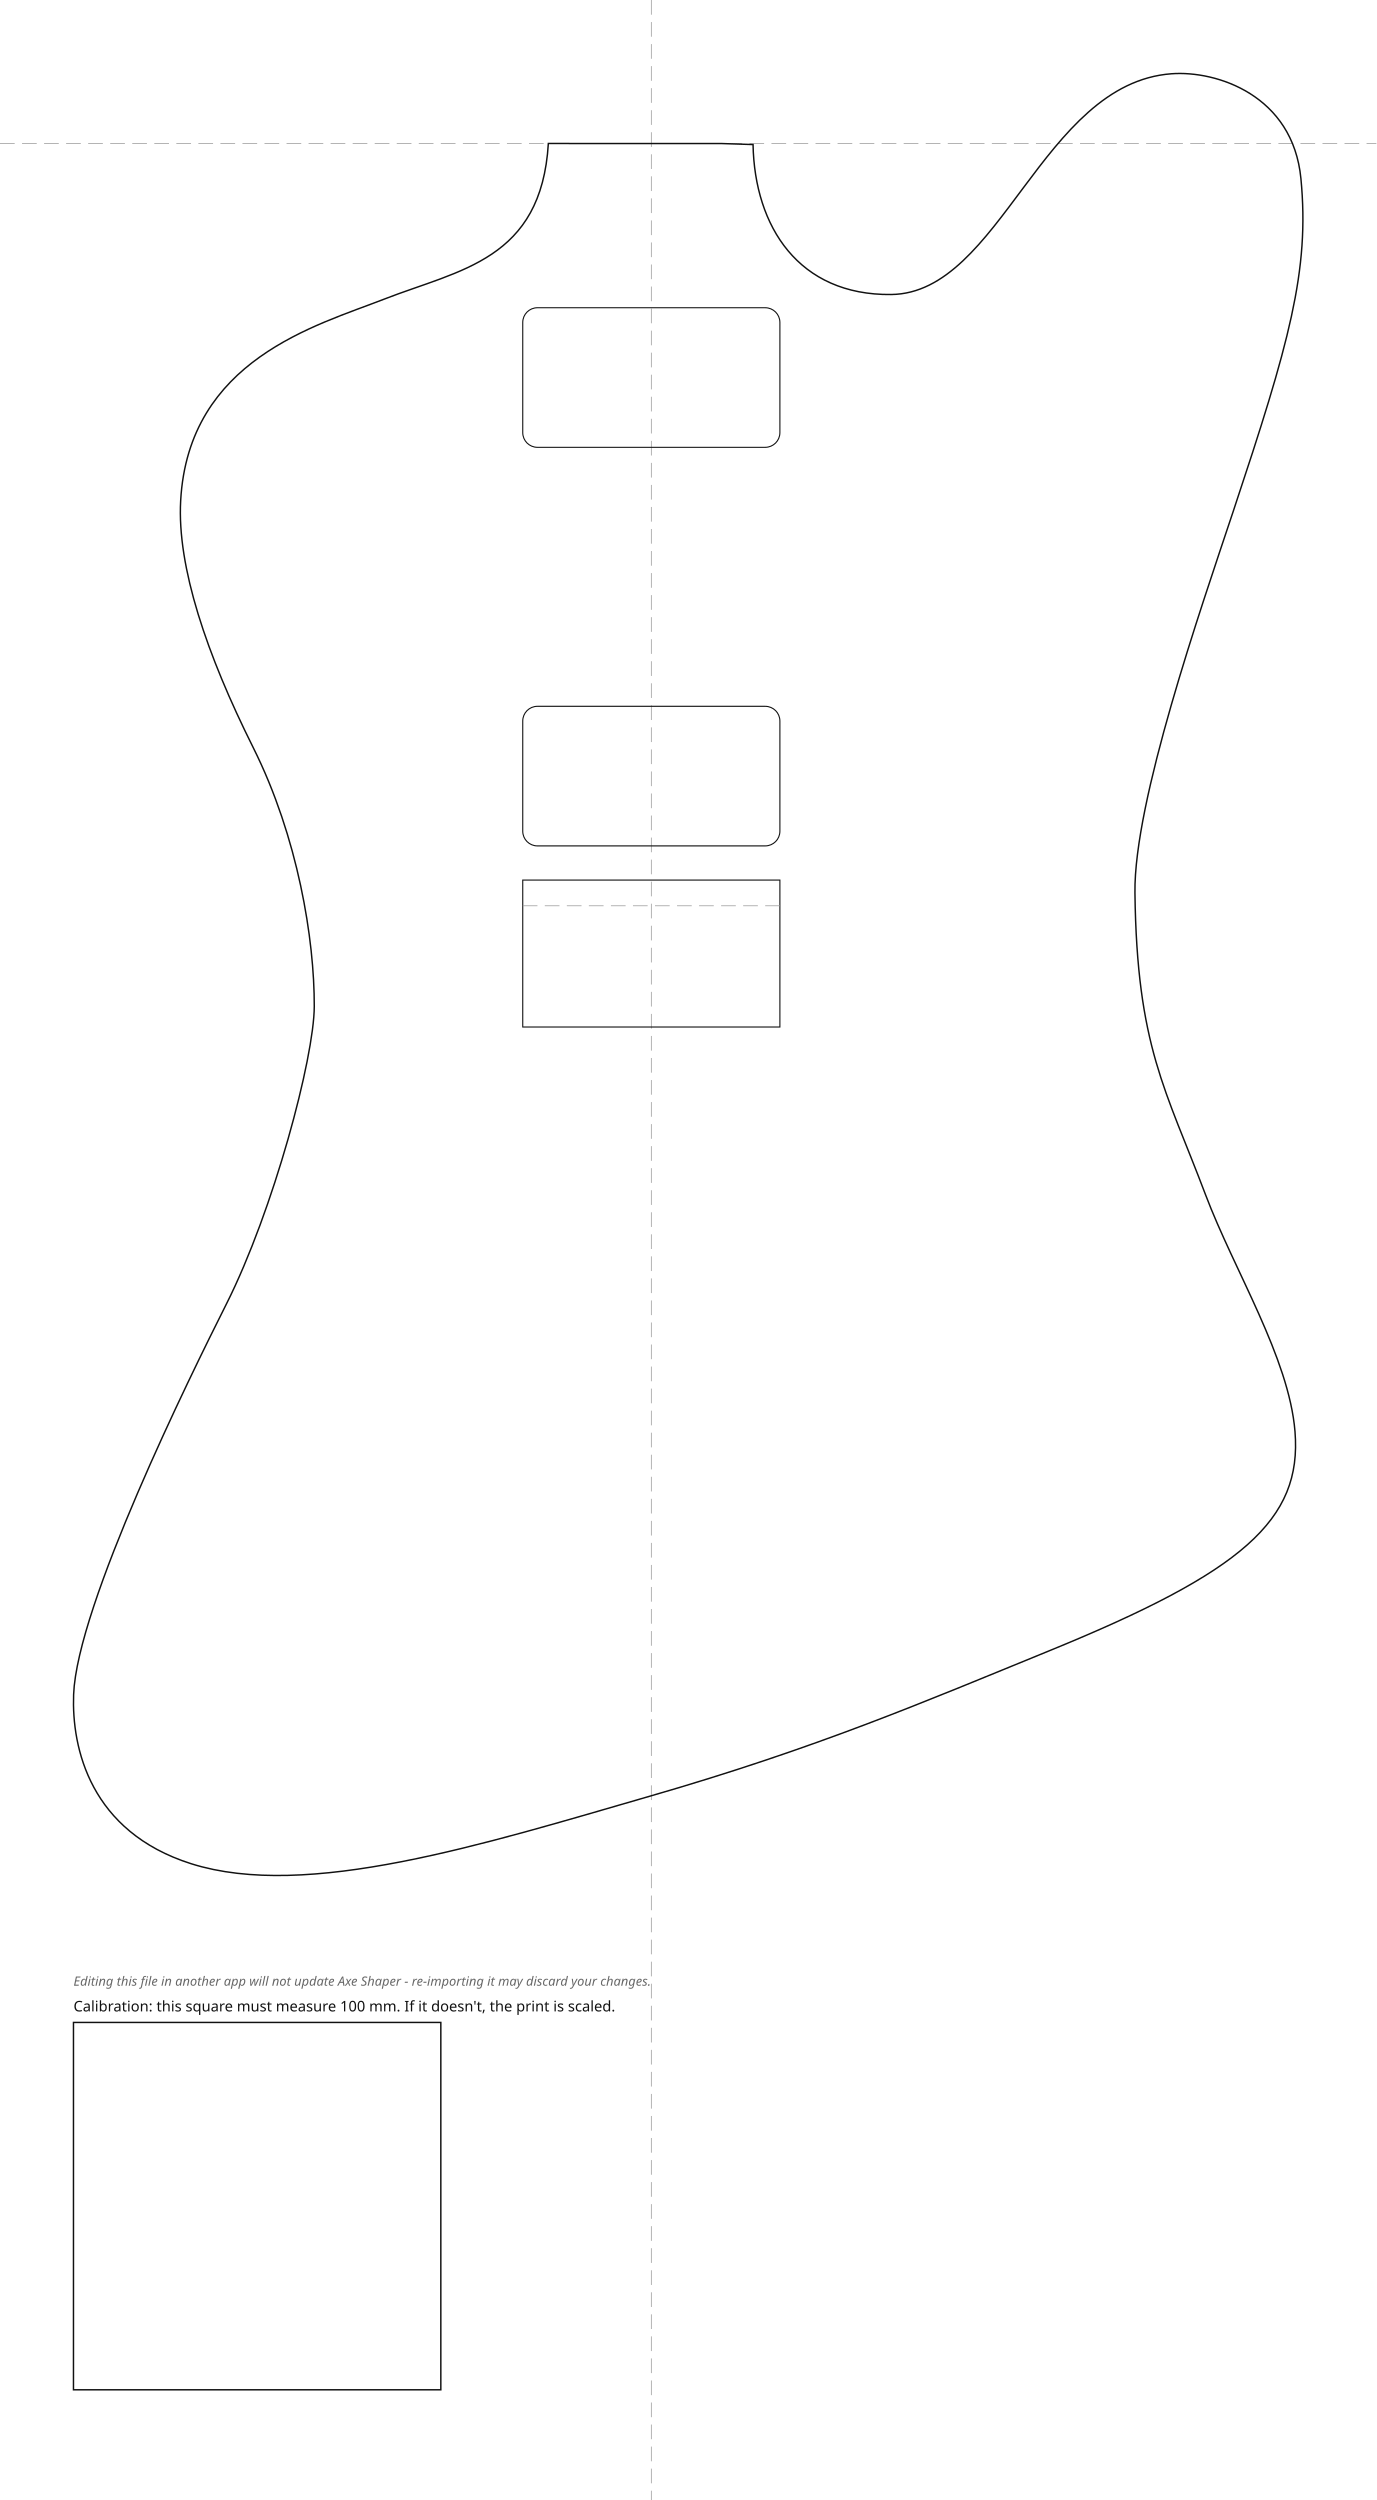
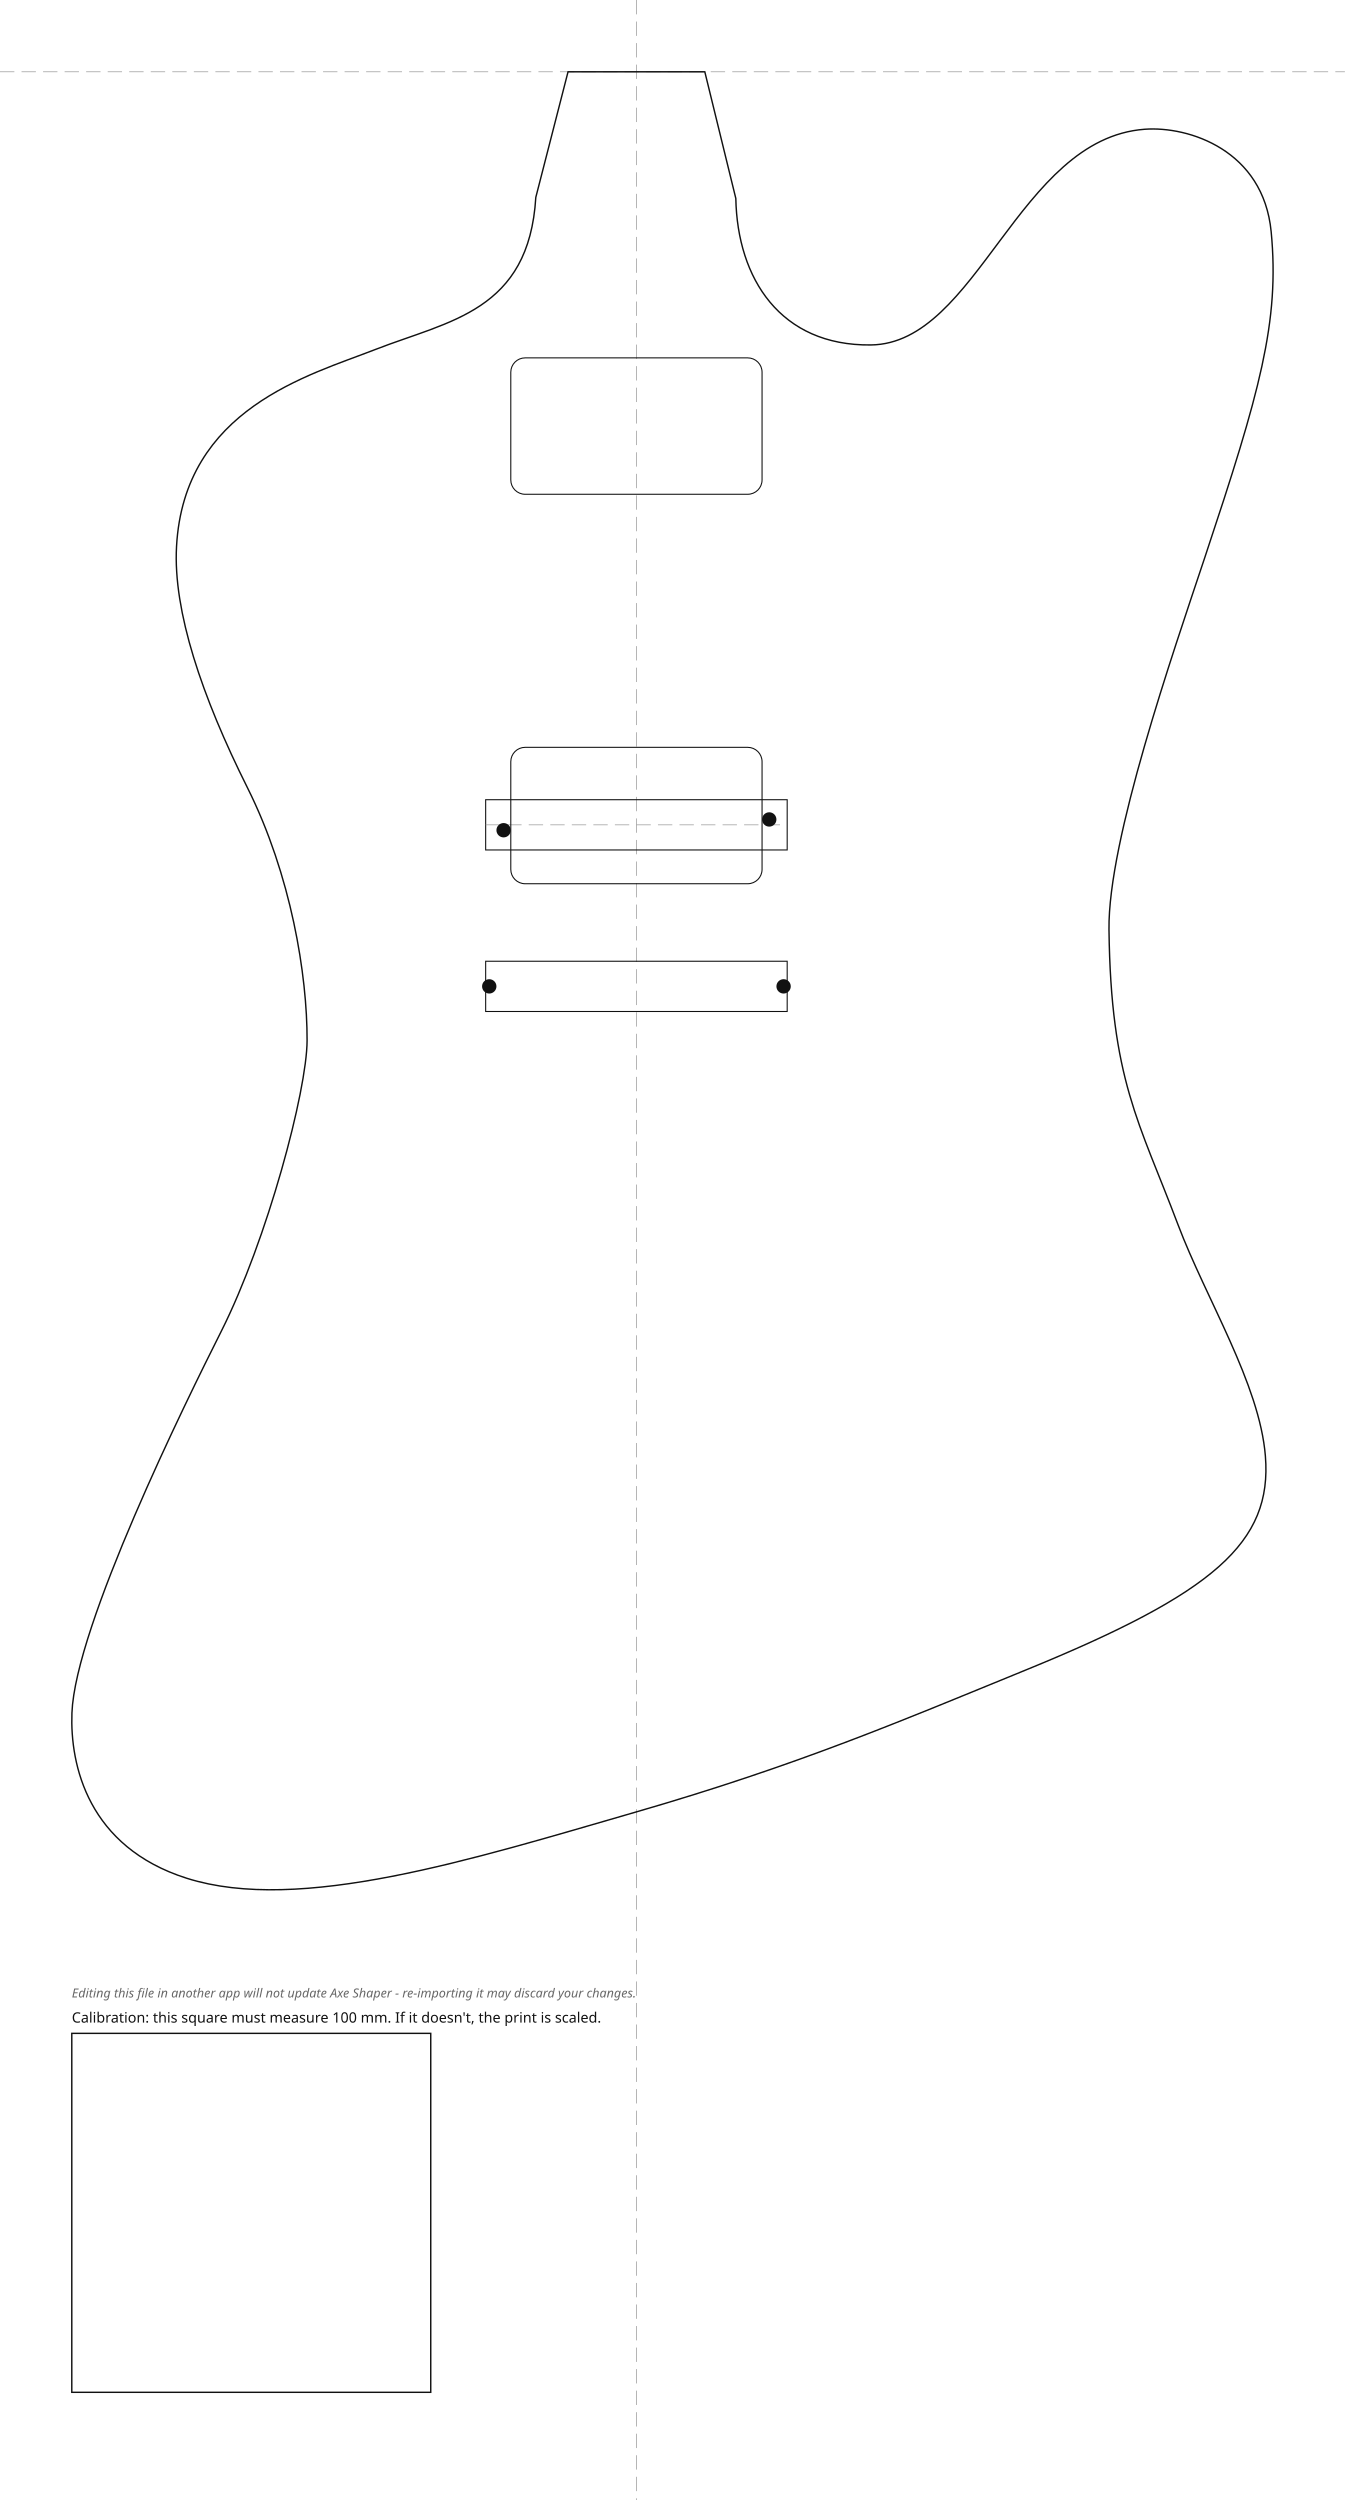
- <svg xmlns="http://www.w3.org/2000/svg" width="374.67mm" height="680.54mm" viewBox="-177.30 -39.07 374.67 680.54">
+ <svg xmlns="http://www.w3.org/2000/svg" width="374.67mm" height="696.47mm" viewBox="-177.30 -20.00 374.67 696.47">
  <style>
.outline{fill:none;stroke:#111;stroke-width:0.4}
.rout{fill:none;stroke:#111;stroke-width:0.3}
.guide{fill:none;stroke:#999;stroke-width:0.2;stroke-dasharray:4 2}
+ .mounting-hole{fill:#111;stroke:none}
.cal{fill:none;stroke:#111;stroke-width:0.4}
.label{font-family:sans-serif;font-size:4px;fill:#111}
.disclaimer{font-family:sans-serif;font-size:3.5px;font-style:italic;fill:#666}
</style>
  <g id="guides">
-     <line class="guide" x1="0" y1="-39.07" x2="0" y2="641.47" />
+     <line class="guide" x1="0" y1="-20.00" x2="0" y2="676.47" />
    <line class="guide" x1="-177.30" y1="0" x2="197.37" y2="0" />
  </g>
  <g id="body">
-     <path class="outline" d="M -19.05 0.00 C -19.05 0.00, -28.03 -0.02, -28.03 -0.02 C -29.94 31.75, -52.23 34.37, -72.70 42.35 C -91.16 49.55, -126.00 58.79, -128.12 97.24 C -129.12 115.25, -121.03 139.10, -108.38 164.42 C -96.17 188.85, -91.70 216.68, -91.75 234.88 C -91.79 248.90, -102.83 290.37, -115.68 315.92 C -125.59 335.63, -156.35 397.99, -157.26 422.22 C -157.81 436.82, -152.70 459.56, -125.28 468.26 C -93.84 478.23, -45.76 462.99, -0.32 449.86 C 45.11 436.73, 73.76 424.42, 108.50 410.23 C 160.85 388.84, 177.18 374.78, 175.22 350.63 C 173.59 330.49, 158.70 306.89, 150.85 286.11 C 140.05 257.50, 132.17 245.85, 131.65 203.97 C 131.34 179.09, 149.42 127.12, 158.43 100.05 C 173.63 54.36, 179.25 34.64, 176.83 9.54 C 174.64 -13.13, 153.93 -19.90, 141.60 -18.99 C 106.30 -16.36, 95.07 40.76, 65.30 41.10 C 40.13 41.39, 28.12 22.65, 27.69 0.28 C 27.69 0.28, 19.05 0.00, 19.05 0.00 C 19.05 0.00, -19.05 0.00, -19.05 0.00 Z" />
+     <path class="outline" d="M -19.05 0.00 C -19.05 0.00, -28.03 34.98, -28.03 34.98 C -29.94 66.75, -52.23 69.37, -72.70 77.35 C -91.16 84.55, -126.00 93.79, -128.12 132.24 C -129.12 150.25, -121.03 174.10, -108.38 199.42 C -96.17 223.85, -91.70 251.68, -91.75 269.88 C -91.79 283.90, -102.83 325.37, -115.68 350.92 C -125.59 370.63, -156.35 432.99, -157.26 457.22 C -157.81 471.82, -152.70 494.56, -125.28 503.26 C -93.84 513.23, -45.76 497.99, -0.32 484.86 C 45.11 471.73, 73.76 459.42, 108.50 445.23 C 160.85 423.84, 177.18 409.78, 175.22 385.63 C 173.59 365.49, 158.70 341.89, 150.85 321.11 C 140.05 292.50, 132.17 280.85, 131.65 238.97 C 131.34 214.09, 149.42 162.12, 158.43 135.05 C 173.63 89.36, 179.25 69.64, 176.83 44.54 C 174.64 21.87, 153.93 15.10, 141.60 16.01 C 106.30 18.64, 95.07 75.76, 65.30 76.10 C 40.13 76.39, 28.12 57.65, 27.69 35.28 C 27.69 35.28, 19.05 0.00, 19.05 0.00 C 19.05 0.00, -19.05 0.00, -19.05 0.00 Z" />
  </g>
  <g id="bridge">
-     <rect class="rout" x="-35.00" y="200.50" width="70.00" height="40.00" />
-     <line class="guide" x1="-35.00" y1="207.50" x2="35.00" y2="207.50" />
+     <rect class="rout" x="-42.00" y="202.79" width="84.00" height="14.00" />
+     <rect class="rout" x="-42.00" y="247.79" width="84.00" height="14.00" />
+     <line class="guide" x1="-42.00" y1="209.79" x2="42.00" y2="209.79" />
+     <circle class="mounting-hole" cx="-37.00" cy="211.29" r="2" />
+     <circle class="mounting-hole" cx="37.00" cy="208.29" r="2" />
+     <circle class="mounting-hole" cx="-41.00" cy="254.79" r="2" />
+     <circle class="mounting-hole" cx="41.00" cy="254.79" r="2" />
  </g>
  <g id="pickups">
-     <rect class="rout" x="-35.00" y="44.70" width="70.00" height="38.00" rx="4.00" transform="rotate(0.00 0.00 63.70)" />
-     <rect class="rout" x="-35.00" y="153.20" width="70.00" height="38.00" rx="4.00" transform="rotate(0.00 0.00 172.20)" />
+     <rect class="rout" x="-35.00" y="79.70" width="70.00" height="38.00" rx="4.00" transform="rotate(0.00 0.00 98.70)" />
+     <rect class="rout" x="-35.00" y="188.20" width="70.00" height="38.00" rx="4.00" transform="rotate(0.00 0.00 207.20)" />
  </g>
  <g id="calibration">
-     <rect class="cal" x="-157.30" y="511.47" width="100.00" height="100.00" />
-     <text class="label" x="-157.30" y="508.47">Calibration: this square must measure 100 mm. If it doesn't, the print is scaled.</text>
-     <text class="disclaimer" x="-157.30" y="501.47">Editing this file in another app will not update Axe Shaper - re-importing it may discard your changes.</text>
+     <rect class="cal" x="-157.30" y="546.47" width="100.00" height="100.00" />
+     <text class="label" x="-157.30" y="543.47">Calibration: this square must measure 100 mm. If it doesn't, the print is scaled.</text>
+     <text class="disclaimer" x="-157.30" y="536.47">Editing this file in another app will not update Axe Shaper - re-importing it may discard your changes.</text>
  </g>
</svg>
